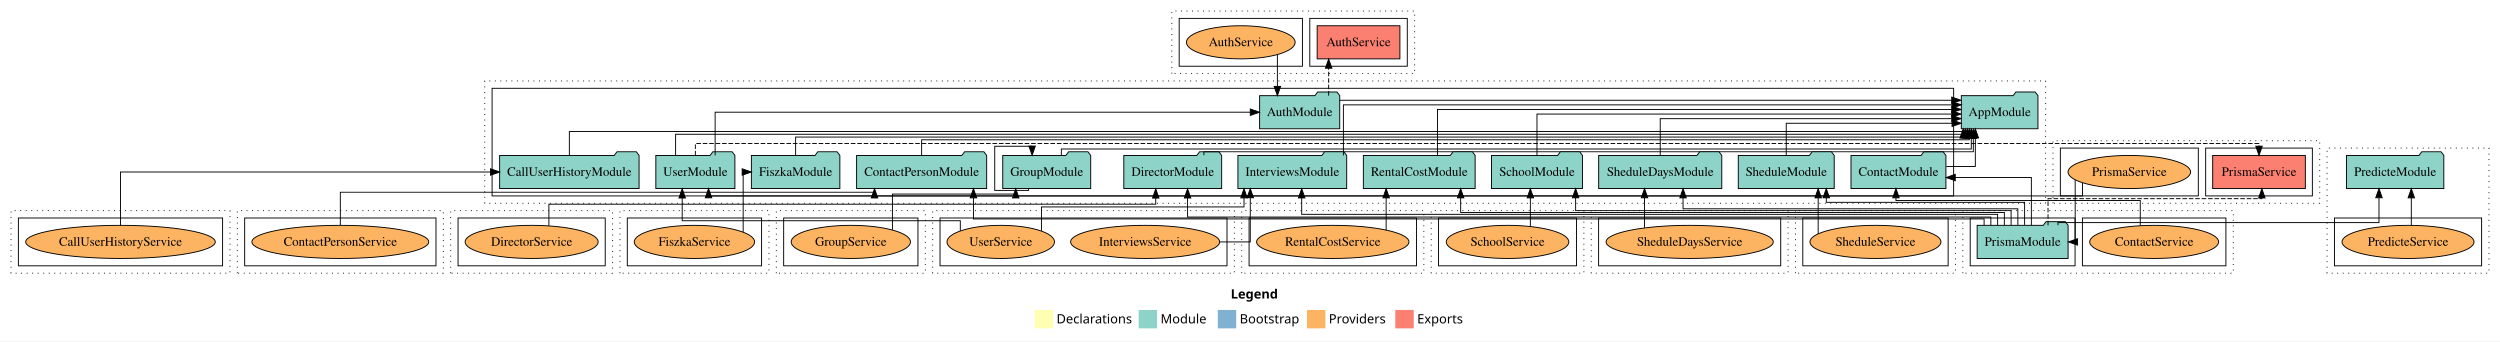
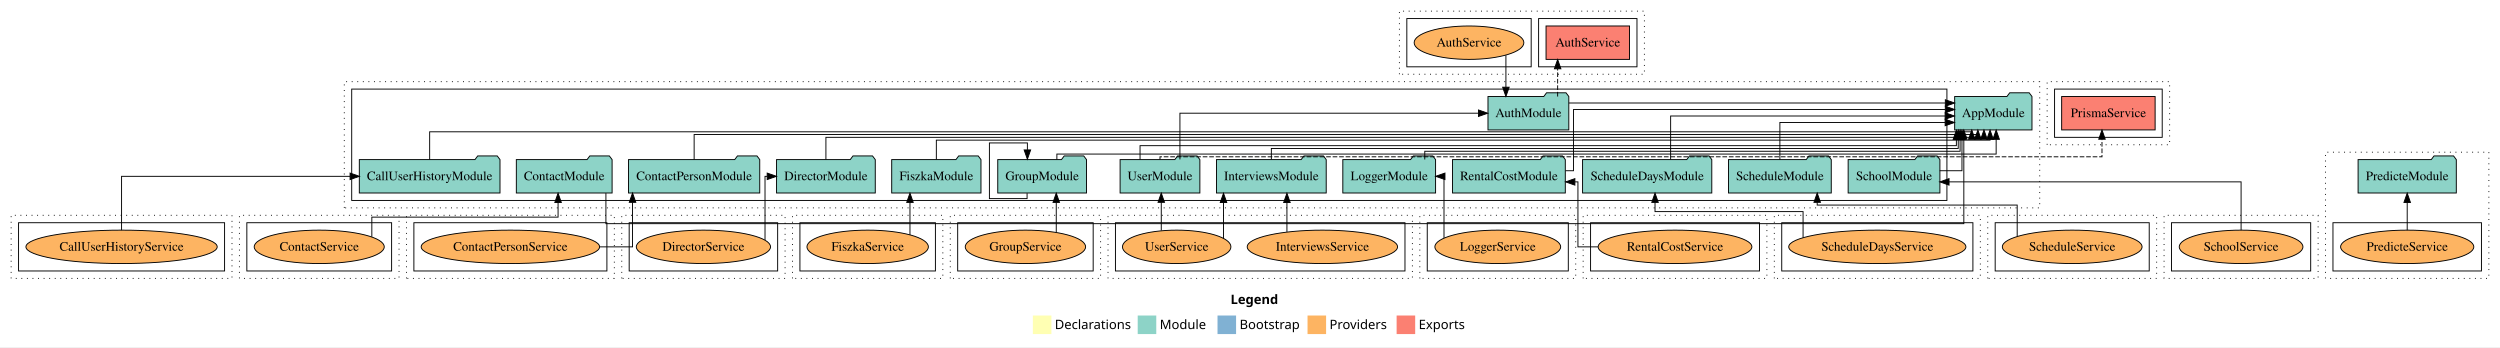
- <svg xmlns="http://www.w3.org/2000/svg" width="2718pt" height="371pt" viewBox="0.00 0.00 2718.00 371.00">
-   <g id="graph0" class="graph" transform="scale(1 1) rotate(0) translate(4 367)">
-     <polygon fill="white" stroke="transparent" points="-4,4 -4,-367 2714,-367 2714,4 -4,4" />
-     <text text-anchor="start" x="1334.01" y="-42.4" font-family="Times-12" font-weight="bold" font-size="14.00">Legend</text>
-     <polygon fill="#ffffb3" stroke="transparent" points="1121,-10 1121,-30 1141,-30 1141,-10 1121,-10" />
-     <text text-anchor="start" x="1144.63" y="-15.4" font-family="Times-12" font-size="14.00">  Declarations</text>
-     <polygon fill="#8dd3c7" stroke="transparent" points="1234,-10 1234,-30 1254,-30 1254,-10 1234,-10" />
-     <text text-anchor="start" x="1257.73" y="-15.4" font-family="Times-12" font-size="14.00">  Module</text>
-     <polygon fill="#80b1d3" stroke="transparent" points="1320,-10 1320,-30 1340,-30 1340,-10 1320,-10" />
-     <text text-anchor="start" x="1343.78" y="-15.4" font-family="Times-12" font-size="14.00">  Bootstrap</text>
-     <polygon fill="#fdb462" stroke="transparent" points="1417,-10 1417,-30 1437,-30 1437,-10 1417,-10" />
-     <text text-anchor="start" x="1440.67" y="-15.4" font-family="Times-12" font-size="14.00">  Providers</text>
-     <polygon fill="#fb8072" stroke="transparent" points="1513,-10 1513,-30 1533,-30 1533,-10 1513,-10" />
-     <text text-anchor="start" x="1536.73" y="-15.4" font-family="Times-12" font-size="14.00">  Exports</text>
+ <svg xmlns="http://www.w3.org/2000/svg" width="2694pt" height="374pt" viewBox="0.00 0.00 2694.00 374.00">
+   <g id="graph0" class="graph" transform="scale(1 1) rotate(0) translate(4 370)">
+     <polygon fill="white" stroke="transparent" points="-4,4 -4,-370 2690,-370 2690,4 -4,4" />
+     <text text-anchor="start" x="1322.01" y="-42.4" font-family="Times-12" font-weight="bold" font-size="14.00">Legend</text>
+     <polygon fill="#ffffb3" stroke="transparent" points="1109,-10 1109,-30 1129,-30 1129,-10 1109,-10" />
+     <text text-anchor="start" x="1132.63" y="-15.4" font-family="Times-12" font-size="14.00">  Declarations</text>
+     <polygon fill="#8dd3c7" stroke="transparent" points="1222,-10 1222,-30 1242,-30 1242,-10 1222,-10" />
+     <text text-anchor="start" x="1245.73" y="-15.4" font-family="Times-12" font-size="14.00">  Module</text>
+     <polygon fill="#80b1d3" stroke="transparent" points="1308,-10 1308,-30 1328,-30 1328,-10 1308,-10" />
+     <text text-anchor="start" x="1331.78" y="-15.4" font-family="Times-12" font-size="14.00">  Bootstrap</text>
+     <polygon fill="#fdb462" stroke="transparent" points="1405,-10 1405,-30 1425,-30 1425,-10 1405,-10" />
+     <text text-anchor="start" x="1428.67" y="-15.4" font-family="Times-12" font-size="14.00">  Providers</text>
+     <polygon fill="#fb8072" stroke="transparent" points="1501,-10 1501,-30 1521,-30 1521,-10 1501,-10" />
+     <text text-anchor="start" x="1524.73" y="-15.4" font-family="Times-12" font-size="14.00">  Exports</text>
    <g id="clust1" class="cluster">
-       <polygon fill="none" stroke="black" stroke-dasharray="1,5" points="523,-146 523,-279 2220,-279 2220,-146 523,-146" />
+       <polygon fill="none" stroke="black" stroke-dasharray="1,5" points="367,-146 367,-282 2194,-282 2194,-146 367,-146" />
    </g>
    <g id="clust3" class="cluster">
-       <polygon fill="none" stroke="black" points="531,-154 531,-271 2120,-271 2120,-154 531,-154" />
+       <polygon fill="none" stroke="black" points="375,-154 375,-274 2094,-274 2094,-154 375,-154" />
    </g>
    <g id="clust7" class="cluster">
-       <polygon fill="none" stroke="black" stroke-dasharray="1,5" points="1270,-287 1270,-355 1534,-355 1534,-287 1270,-287" />
+       <polygon fill="none" stroke="black" stroke-dasharray="1,5" points="1504,-290 1504,-358 1768,-358 1768,-290 1504,-290" />
    </g>
    <g id="clust10" class="cluster">
-       <polygon fill="none" stroke="black" points="1420,-295 1420,-347 1526,-347 1526,-295 1420,-295" />
+       <polygon fill="none" stroke="black" points="1654,-298 1654,-350 1760,-350 1760,-298 1654,-298" />
    </g>
    <g id="clust12" class="cluster">
-       <polygon fill="none" stroke="black" points="1278,-295 1278,-347 1412,-347 1412,-295 1278,-295" />
+       <polygon fill="none" stroke="black" points="1512,-298 1512,-350 1646,-350 1646,-298 1512,-298" />
    </g>
    <g id="clust13" class="cluster">
      <polygon fill="none" stroke="black" stroke-dasharray="1,5" points="8,-70 8,-138 246,-138 246,-70 8,-70" />
    </g>
    <g id="clust18" class="cluster">
      <polygon fill="none" stroke="black" points="16,-78 16,-130 238,-130 238,-78 16,-78" />
    </g>
    <g id="clust19" class="cluster">
-       <polygon fill="none" stroke="black" stroke-dasharray="1,5" points="2130,-70 2130,-138 2424,-138 2424,-70 2130,-70" />
-     </g>
-     <g id="clust21" class="cluster">
-       <polygon fill="none" stroke="black" points="2138,-78 2138,-130 2252,-130 2252,-78 2138,-78" />
+       <polygon fill="none" stroke="black" stroke-dasharray="1,5" points="254,-70 254,-138 426,-138 426,-70 254,-70" />
    </g>
    <g id="clust24" class="cluster">
-       <polygon fill="none" stroke="black" points="2260,-78 2260,-130 2416,-130 2416,-78 2260,-78" />
+       <polygon fill="none" stroke="black" points="262,-78 262,-130 418,-130 418,-78 262,-78" />
    </g>
    <g id="clust25" class="cluster">
-       <polygon fill="none" stroke="black" stroke-dasharray="1,5" points="254,-70 254,-138 478,-138 478,-70 254,-70" />
+       <polygon fill="none" stroke="black" stroke-dasharray="1,5" points="434,-70 434,-138 658,-138 658,-70 434,-70" />
    </g>
    <g id="clust30" class="cluster">
-       <polygon fill="none" stroke="black" points="262,-78 262,-130 470,-130 470,-78 262,-78" />
+       <polygon fill="none" stroke="black" points="442,-78 442,-130 650,-130 650,-78 442,-78" />
    </g>
    <g id="clust31" class="cluster">
-       <polygon fill="none" stroke="black" stroke-dasharray="1,5" points="486,-70 486,-138 662,-138 662,-70 486,-70" />
+       <polygon fill="none" stroke="black" stroke-dasharray="1,5" points="666,-70 666,-138 842,-138 842,-70 666,-70" />
    </g>
    <g id="clust36" class="cluster">
-       <polygon fill="none" stroke="black" points="494,-78 494,-130 654,-130 654,-78 494,-78" />
+       <polygon fill="none" stroke="black" points="674,-78 674,-130 834,-130 834,-78 674,-78" />
    </g>
    <g id="clust37" class="cluster">
-       <polygon fill="none" stroke="black" stroke-dasharray="1,5" points="670,-70 670,-138 832,-138 832,-70 670,-70" />
+       <polygon fill="none" stroke="black" stroke-dasharray="1,5" points="850,-70 850,-138 1012,-138 1012,-70 850,-70" />
    </g>
    <g id="clust42" class="cluster">
-       <polygon fill="none" stroke="black" points="678,-78 678,-130 824,-130 824,-78 678,-78" />
+       <polygon fill="none" stroke="black" points="858,-78 858,-130 1004,-130 1004,-78 858,-78" />
    </g>
    <g id="clust43" class="cluster">
-       <polygon fill="none" stroke="black" stroke-dasharray="1,5" points="840,-70 840,-138 1002,-138 1002,-70 840,-70" />
+       <polygon fill="none" stroke="black" stroke-dasharray="1,5" points="1020,-70 1020,-138 1182,-138 1182,-70 1020,-70" />
    </g>
    <g id="clust48" class="cluster">
-       <polygon fill="none" stroke="black" points="848,-78 848,-130 994,-130 994,-78 848,-78" />
+       <polygon fill="none" stroke="black" points="1028,-78 1028,-130 1174,-130 1174,-78 1028,-78" />
    </g>
    <g id="clust49" class="cluster">
-       <polygon fill="none" stroke="black" stroke-dasharray="1,5" points="1010,-70 1010,-138 1338,-138 1338,-70 1010,-70" />
+       <polygon fill="none" stroke="black" stroke-dasharray="1,5" points="1190,-70 1190,-138 1518,-138 1518,-70 1190,-70" />
    </g>
    <g id="clust54" class="cluster">
-       <polygon fill="none" stroke="black" points="1018,-78 1018,-130 1330,-130 1330,-78 1018,-78" />
+       <polygon fill="none" stroke="black" points="1198,-78 1198,-130 1510,-130 1510,-78 1198,-78" />
    </g>
    <g id="clust55" class="cluster">
-       <polygon fill="none" stroke="black" stroke-dasharray="1,5" points="2526,-70 2526,-206 2702,-206 2702,-70 2526,-70" />
+       <polygon fill="none" stroke="black" stroke-dasharray="1,5" points="1526,-70 1526,-138 1694,-138 1694,-70 1526,-70" />
    </g>
    <g id="clust60" class="cluster">
-       <polygon fill="none" stroke="black" points="2534,-78 2534,-130 2694,-130 2694,-78 2534,-78" />
+       <polygon fill="none" stroke="black" points="1534,-78 1534,-130 1686,-130 1686,-78 1534,-78" />
    </g>
    <g id="clust61" class="cluster">
-       <polygon fill="none" stroke="black" stroke-dasharray="1,5" points="2228,-146 2228,-214 2518,-214 2518,-146 2228,-146" />
-     </g>
-     <g id="clust64" class="cluster">
-       <polygon fill="none" stroke="black" points="2394,-154 2394,-206 2510,-206 2510,-154 2394,-154" />
+       <polygon fill="none" stroke="black" stroke-dasharray="1,5" points="2502,-70 2502,-206 2678,-206 2678,-70 2502,-70" />
    </g>
    <g id="clust66" class="cluster">
-       <polygon fill="none" stroke="black" points="2236,-154 2236,-206 2386,-206 2386,-154 2236,-154" />
+       <polygon fill="none" stroke="black" points="2510,-78 2510,-130 2670,-130 2670,-78 2510,-78" />
    </g>
    <g id="clust67" class="cluster">
-       <polygon fill="none" stroke="black" stroke-dasharray="1,5" points="1346,-70 1346,-138 1544,-138 1544,-70 1346,-70" />
+       <polygon fill="none" stroke="black" stroke-dasharray="1,5" points="1702,-70 1702,-138 1900,-138 1900,-70 1702,-70" />
    </g>
    <g id="clust72" class="cluster">
-       <polygon fill="none" stroke="black" points="1354,-78 1354,-130 1536,-130 1536,-78 1354,-78" />
+       <polygon fill="none" stroke="black" points="1710,-78 1710,-130 1892,-130 1892,-78 1710,-78" />
    </g>
    <g id="clust73" class="cluster">
-       <polygon fill="none" stroke="black" stroke-dasharray="1,5" points="1552,-70 1552,-138 1718,-138 1718,-70 1552,-70" />
+       <polygon fill="none" stroke="black" stroke-dasharray="1,5" points="1908,-70 1908,-138 2130,-138 2130,-70 1908,-70" />
    </g>
    <g id="clust78" class="cluster">
-       <polygon fill="none" stroke="black" points="1560,-78 1560,-130 1710,-130 1710,-78 1560,-78" />
+       <polygon fill="none" stroke="black" points="1916,-78 1916,-130 2122,-130 2122,-78 1916,-78" />
    </g>
    <g id="clust79" class="cluster">
-       <polygon fill="none" stroke="black" stroke-dasharray="1,5" points="1726,-70 1726,-138 1940,-138 1940,-70 1726,-70" />
+       <polygon fill="none" stroke="black" stroke-dasharray="1,5" points="2138,-70 2138,-138 2320,-138 2320,-70 2138,-70" />
    </g>
    <g id="clust84" class="cluster">
-       <polygon fill="none" stroke="black" points="1734,-78 1734,-130 1932,-130 1932,-78 1734,-78" />
+       <polygon fill="none" stroke="black" points="2146,-78 2146,-130 2312,-130 2312,-78 2146,-78" />
    </g>
    <g id="clust85" class="cluster">
-       <polygon fill="none" stroke="black" stroke-dasharray="1,5" points="1948,-70 1948,-138 2122,-138 2122,-70 1948,-70" />
+       <polygon fill="none" stroke="black" stroke-dasharray="1,5" points="2328,-70 2328,-138 2494,-138 2494,-70 2328,-70" />
    </g>
    <g id="clust90" class="cluster">
-       <polygon fill="none" stroke="black" points="1956,-78 1956,-130 2114,-130 2114,-78 1956,-78" />
+       <polygon fill="none" stroke="black" points="2336,-78 2336,-130 2486,-130 2486,-78 2336,-78" />
+     </g>
+     <g id="clust91" class="cluster">
+       <polygon fill="none" stroke="black" stroke-dasharray="1,5" points="2202,-214 2202,-282 2334,-282 2334,-214 2202,-214" />
+     </g>
+     <g id="clust94" class="cluster">
+       <polygon fill="none" stroke="black" points="2210,-222 2210,-274 2326,-274 2326,-222 2210,-222" />
    </g>
    <g id="node1" class="node">
-       <polygon fill="#8dd3c7" stroke="black" points="1452.55,-263 1449.55,-267 1428.55,-267 1425.55,-263 1365.45,-263 1365.45,-227 1452.55,-227 1452.55,-263" />
-       <text text-anchor="middle" x="1409" y="-240.8" font-family="Times,serif" font-size="14.00">AuthModule</text>
+       <polygon fill="#8dd3c7" stroke="black" points="1686.55,-266 1683.55,-270 1662.55,-270 1659.55,-266 1599.45,-266 1599.45,-230 1686.55,-230 1686.55,-266" />
+       <text text-anchor="middle" x="1643" y="-243.8" font-family="Times,serif" font-size="14.00">AuthModule</text>
+     </g>
+     <g id="node15" class="node">
+       <polygon fill="#8dd3c7" stroke="black" points="2185.66,-266 2182.66,-270 2161.66,-270 2158.66,-266 2102.34,-266 2102.34,-230 2185.66,-230 2185.66,-266" />
+       <text text-anchor="middle" x="2144" y="-243.8" font-family="Times,serif" font-size="14.00">AppModule</text>
+     </g>
+     <g id="edge1" class="edge">
+       <path fill="none" stroke="black" d="M1686.58,-259C1686.58,-259 2092.29,-259 2092.29,-259" />
+       <polygon fill="black" stroke="black" points="2092.29,-262.5 2102.29,-259 2092.29,-255.5 2092.29,-262.5" />
+     </g>
+     <g id="node16" class="node">
+       <polygon fill="#fb8072" stroke="black" points="1751.98,-342 1662.02,-342 1662.02,-306 1751.98,-306 1751.98,-342" />
+       <text text-anchor="middle" x="1707" y="-319.8" font-family="Times,serif" font-size="14.00">AuthService </text>
+     </g>
+     <g id="edge16" class="edge">
+       <path fill="none" stroke="black" stroke-dasharray="5,2" d="M1674.52,-266.01C1674.52,-266.01 1674.52,-295.85 1674.52,-295.85" />
+       <polygon fill="black" stroke="black" points="1671.02,-295.85 1674.52,-305.85 1678.02,-295.85 1671.02,-295.85" />
+     </g>
+     <g id="node2" class="node">
+       <polygon fill="#8dd3c7" stroke="black" points="534.8,-198 531.8,-202 510.8,-202 507.8,-198 383.2,-198 383.2,-162 534.8,-162 534.8,-198" />
+       <text text-anchor="middle" x="459" y="-175.8" font-family="Times,serif" font-size="14.00">CallUserHistoryModule</text>
+     </g>
+     <g id="edge2" class="edge">
+       <path fill="none" stroke="black" d="M459,-198.15C459,-211.74 459,-228 459,-228 459,-228 2120.79,-228 2120.79,-228 2120.79,-228 2120.79,-228.18 2120.79,-228.18" />
+       <polygon fill="black" stroke="black" points="2117.3,-219.85 2120.79,-229.85 2124.3,-219.85 2117.3,-219.85" />
+     </g>
+     <g id="node3" class="node">
+       <polygon fill="#8dd3c7" stroke="black" points="655.6,-198 652.6,-202 631.6,-202 628.6,-198 552.4,-198 552.4,-162 655.6,-162 655.6,-198" />
+       <text text-anchor="middle" x="604" y="-175.8" font-family="Times,serif" font-size="14.00">ContactModule</text>
+     </g>
+     <g id="edge3" class="edge">
+       <path fill="none" stroke="black" d="M648.93,-161.88C648.93,-147.22 648.93,-129 648.93,-129 648.93,-129 2112.22,-129 2112.22,-129 2112.22,-129 2112.22,-219.93 2112.22,-219.93" />
+       <polygon fill="black" stroke="black" points="2108.72,-219.93 2112.22,-229.93 2115.72,-219.93 2108.72,-219.93" />
+     </g>
+     <g id="node4" class="node">
+       <polygon fill="#8dd3c7" stroke="black" points="814.7,-198 811.7,-202 790.7,-202 787.7,-198 673.3,-198 673.3,-162 814.7,-162 814.7,-198" />
+       <text text-anchor="middle" x="744" y="-175.8" font-family="Times,serif" font-size="14.00">ContactPersonModule</text>
+     </g>
+     <g id="edge4" class="edge">
+       <path fill="none" stroke="black" d="M744,-198.04C744,-210.56 744,-225 744,-225 744,-225 2127.36,-225 2127.36,-225 2127.36,-225 2127.36,-225.49 2127.36,-225.49" />
+       <polygon fill="black" stroke="black" points="2123.86,-219.88 2127.36,-229.88 2130.86,-219.88 2123.86,-219.88" />
+     </g>
+     <g id="node5" class="node">
+       <polygon fill="#8dd3c7" stroke="black" points="939.19,-198 936.19,-202 915.19,-202 912.19,-198 832.81,-198 832.81,-162 939.19,-162 939.19,-198" />
+       <text text-anchor="middle" x="886" y="-175.8" font-family="Times,serif" font-size="14.00">DirectorModule</text>
+     </g>
+     <g id="edge5" class="edge">
+       <path fill="none" stroke="black" d="M886,-198.06C886,-209.44 886,-222 886,-222 886,-222 2133.92,-222 2133.92,-222 2133.92,-222 2133.92,-222.79 2133.92,-222.79" />
+       <polygon fill="black" stroke="black" points="2130.42,-219.94 2133.92,-229.94 2137.42,-219.94 2130.42,-219.94" />
+     </g>
+     <g id="node6" class="node">
+       <polygon fill="#8dd3c7" stroke="black" points="1053.1,-198 1050.1,-202 1029.1,-202 1026.1,-198 956.9,-198 956.9,-162 1053.1,-162 1053.1,-198" />
+       <text text-anchor="middle" x="1005" y="-175.8" font-family="Times,serif" font-size="14.00">FiszkaModule</text>
+     </g>
+     <g id="edge6" class="edge">
+       <path fill="none" stroke="black" d="M1005,-198.13C1005,-208.31 1005,-219 1005,-219 1005,-219 2140.48,-219 2140.48,-219 2140.48,-219 2140.48,-220.08 2140.48,-220.08" />
+       <polygon fill="black" stroke="black" points="2136.98,-219.8 2140.48,-229.8 2143.98,-219.8 2136.98,-219.8" />
+     </g>
+     <g id="node7" class="node">
+       <polygon fill="#8dd3c7" stroke="black" points="1166.82,-198 1163.82,-202 1142.82,-202 1139.82,-198 1071.18,-198 1071.18,-162 1166.82,-162 1166.82,-198" />
+       <text text-anchor="middle" x="1119" y="-175.8" font-family="Times,serif" font-size="14.00">GroupModule</text>
+     </g>
+     <g id="edge23" class="edge">
+       <path fill="none" stroke="black" d="M1102.78,-161.81C1102.78,-158.46 1102.78,-156 1102.78,-156 1102.78,-156 1062.19,-156 1062.19,-156 1062.19,-156 1062.19,-216 1062.19,-216 1062.19,-216 1103.11,-216 1103.11,-216 1103.11,-216 1103.11,-208.42 1103.11,-208.42" />
+       <polygon fill="black" stroke="black" points="1106.61,-208.42 1103.11,-198.42 1099.61,-208.42 1106.61,-208.42" />
+     </g>
+     <g id="edge7" class="edge">
+       <path fill="none" stroke="black" d="M1134.89,-198.19C1134.89,-201.54 1134.89,-204 1134.89,-204 1134.89,-204 2147.05,-204 2147.05,-204 2147.05,-204 2147.05,-219.85 2147.05,-219.85" />
+       <polygon fill="black" stroke="black" points="2143.55,-219.85 2147.05,-229.85 2150.55,-219.85 2143.55,-219.85" />
+     </g>
+     <g id="node8" class="node">
+       <polygon fill="#8dd3c7" stroke="black" points="1425.13,-198 1422.13,-202 1401.13,-202 1398.13,-198 1306.87,-198 1306.87,-162 1425.13,-162 1425.13,-198" />
+       <text text-anchor="middle" x="1366" y="-175.8" font-family="Times,serif" font-size="14.00">InterviewsModule</text>
+     </g>
+     <g id="edge8" class="edge">
+       <path fill="none" stroke="black" d="M1366,-198.14C1366,-204.46 1366,-210 1366,-210 1366,-210 2106.19,-210 2106.19,-210 2106.19,-210 2106.19,-219.89 2106.19,-219.89" />
+       <polygon fill="black" stroke="black" points="2102.69,-219.89 2106.19,-229.89 2109.69,-219.89 2102.69,-219.89" />
+     </g>
+     <g id="node9" class="node">
+       <polygon fill="#8dd3c7" stroke="black" points="1542.98,-198 1539.98,-202 1518.98,-202 1515.98,-198 1443.02,-198 1443.02,-162 1542.98,-162 1542.98,-198" />
+       <text text-anchor="middle" x="1493" y="-175.8" font-family="Times,serif" font-size="14.00">LoggerModule</text>
+     </g>
+     <g id="edge9" class="edge">
+       <path fill="none" stroke="black" d="M1531.34,-198.16C1531.34,-203.04 1531.34,-207 1531.34,-207 1531.34,-207 2108.2,-207 2108.2,-207 2108.2,-207 2108.2,-219.9 2108.2,-219.9" />
+       <polygon fill="black" stroke="black" points="2104.7,-219.9 2108.2,-229.9 2111.7,-219.9 2104.7,-219.9" />
+     </g>
+     <g id="node10" class="node">
+       <polygon fill="#8dd3c7" stroke="black" points="1682.77,-198 1679.77,-202 1658.77,-202 1655.77,-198 1561.23,-198 1561.23,-162 1682.77,-162 1682.77,-198" />
+       <text text-anchor="middle" x="1622" y="-175.8" font-family="Times,serif" font-size="14.00">RentalCostModule</text>
+     </g>
+     <g id="edge10" class="edge">
+       <path fill="none" stroke="black" d="M1683.05,-186C1688.25,-186 1691.58,-186 1691.58,-186 1691.58,-186 1691.58,-252 1691.58,-252 1691.58,-252 2092.25,-252 2092.25,-252" />
+       <polygon fill="black" stroke="black" points="2092.25,-255.5 2102.25,-252 2092.25,-248.5 2092.25,-255.5" />
+     </g>
+     <g id="node11" class="node">
+       <polygon fill="#8dd3c7" stroke="black" points="1840.63,-198 1837.63,-202 1816.63,-202 1813.63,-198 1701.37,-198 1701.37,-162 1840.63,-162 1840.63,-198" />
+       <text text-anchor="middle" x="1771" y="-175.8" font-family="Times,serif" font-size="14.00">ScheduleDaysModule</text>
+     </g>
+     <g id="edge11" class="edge">
+       <path fill="none" stroke="black" d="M1796.28,-198.11C1796.28,-217.34 1796.28,-245 1796.28,-245 1796.28,-245 2092.06,-245 2092.06,-245" />
+       <polygon fill="black" stroke="black" points="2092.06,-248.5 2102.06,-245 2092.06,-241.5 2092.06,-248.5" />
+     </g>
+     <g id="node12" class="node">
+       <polygon fill="#8dd3c7" stroke="black" points="1969.37,-198 1966.37,-202 1945.37,-202 1942.37,-198 1858.63,-198 1858.63,-162 1969.37,-162 1969.37,-198" />
+       <text text-anchor="middle" x="1914" y="-175.8" font-family="Times,serif" font-size="14.00">ScheduleModule</text>
+     </g>
+     <g id="edge12" class="edge">
+       <path fill="none" stroke="black" d="M1914,-198.03C1914,-215.06 1914,-238 1914,-238 1914,-238 2092.08,-238 2092.08,-238" />
+       <polygon fill="black" stroke="black" points="2092.08,-241.5 2102.08,-238 2092.08,-234.5 2092.08,-241.5" />
+     </g>
+     <g id="node13" class="node">
+       <polygon fill="#8dd3c7" stroke="black" points="2086.44,-198 2083.44,-202 2062.44,-202 2059.44,-198 1987.56,-198 1987.56,-162 2086.44,-162 2086.44,-198" />
+       <text text-anchor="middle" x="2037" y="-175.8" font-family="Times,serif" font-size="14.00">SchoolModule</text>
+     </g>
+     <g id="edge13" class="edge">
+       <path fill="none" stroke="black" d="M2086.24,-186C2099.48,-186 2110.21,-186 2110.21,-186 2110.21,-186 2110.21,-219.73 2110.21,-219.73" />
+       <polygon fill="black" stroke="black" points="2106.71,-219.73 2110.21,-229.73 2113.71,-219.73 2106.71,-219.73" />
    </g>
    <g id="node14" class="node">
-       <polygon fill="#8dd3c7" stroke="black" points="2211.66,-263 2208.66,-267 2187.66,-267 2184.66,-263 2128.34,-263 2128.34,-227 2211.66,-227 2211.66,-263" />
-       <text text-anchor="middle" x="2170" y="-240.8" font-family="Times,serif" font-size="14.00">AppModule</text>
-     </g>
-     <g id="edge1" class="edge">
-       <path fill="none" stroke="black" d="M1452.65,-258C1452.65,-258 2117.94,-258 2117.94,-258" />
-       <polygon fill="black" stroke="black" points="2117.94,-261.5 2127.94,-258 2117.94,-254.5 2117.94,-261.5" />
-     </g>
-     <g id="node15" class="node">
-       <polygon fill="#fb8072" stroke="black" points="1517.98,-339 1428.02,-339 1428.02,-303 1517.98,-303 1517.98,-339" />
-       <text text-anchor="middle" x="1473" y="-316.8" font-family="Times,serif" font-size="14.00">AuthService </text>
+       <polygon fill="#8dd3c7" stroke="black" points="1288.98,-198 1285.98,-202 1264.98,-202 1261.98,-198 1203.02,-198 1203.02,-162 1288.98,-162 1288.98,-198" />
+       <text text-anchor="middle" x="1246" y="-175.8" font-family="Times,serif" font-size="14.00">UserModule</text>
    </g>
    <g id="edge15" class="edge">
-       <path fill="none" stroke="black" stroke-dasharray="5,2" d="M1440.52,-263.01C1440.52,-263.01 1440.52,-292.85 1440.52,-292.85" />
-       <polygon fill="black" stroke="black" points="1437.02,-292.85 1440.52,-302.85 1444.02,-292.85 1437.02,-292.85" />
-     </g>
-     <g id="node2" class="node">
-       <polygon fill="#8dd3c7" stroke="black" points="690.8,-198 687.8,-202 666.8,-202 663.8,-198 539.2,-198 539.2,-162 690.8,-162 690.8,-198" />
-       <text text-anchor="middle" x="615" y="-175.8" font-family="Times,serif" font-size="14.00">CallUserHistoryModule</text>
-     </g>
-     <g id="edge2" class="edge">
-       <path fill="none" stroke="black" d="M615,-198.15C615,-210.27 615,-224 615,-224 615,-224 2130.37,-224 2130.37,-224 2130.37,-224 2130.37,-224.29 2130.37,-224.29" />
-       <polygon fill="black" stroke="black" points="2126.87,-216.92 2130.37,-226.92 2133.87,-216.92 2126.87,-216.92" />
-     </g>
-     <g id="node3" class="node">
-       <polygon fill="#8dd3c7" stroke="black" points="2111.6,-198 2108.6,-202 2087.6,-202 2084.6,-198 2008.4,-198 2008.4,-162 2111.6,-162 2111.6,-198" />
-       <text text-anchor="middle" x="2060" y="-175.8" font-family="Times,serif" font-size="14.00">ContactModule</text>
-     </g>
-     <g id="edge3" class="edge">
-       <path fill="none" stroke="black" d="M2111.98,-186C2128.98,-186 2143.58,-186 2143.58,-186 2143.58,-186 2143.58,-216.98 2143.58,-216.98" />
-       <polygon fill="black" stroke="black" points="2140.08,-216.98 2143.58,-226.98 2147.08,-216.98 2140.08,-216.98" />
-     </g>
-     <g id="node4" class="node">
-       <polygon fill="#8dd3c7" stroke="black" points="1068.7,-198 1065.7,-202 1044.7,-202 1041.7,-198 927.3,-198 927.3,-162 1068.7,-162 1068.7,-198" />
-       <text text-anchor="middle" x="998" y="-175.8" font-family="Times,serif" font-size="14.00">ContactPersonModule</text>
-     </g>
-     <g id="edge4" class="edge">
-       <path fill="none" stroke="black" d="M998,-198.32C998,-206.79 998,-215 998,-215 998,-215 2136.98,-215 2136.98,-215 2136.98,-215 2136.98,-216.86 2136.98,-216.86" />
-       <polygon fill="black" stroke="black" points="2133.48,-216.86 2136.98,-226.86 2140.48,-216.86 2133.48,-216.86" />
-     </g>
-     <g id="node5" class="node">
-       <polygon fill="#8dd3c7" stroke="black" points="1324.19,-198 1321.19,-202 1300.19,-202 1297.19,-198 1217.81,-198 1217.81,-162 1324.19,-162 1324.19,-198" />
-       <text text-anchor="middle" x="1271" y="-175.8" font-family="Times,serif" font-size="14.00">DirectorModule</text>
-     </g>
-     <g id="edge5" class="edge">
-       <path fill="none" stroke="black" d="M1304.9,-198.17C1304.9,-200.45 1304.9,-202 1304.9,-202 1304.9,-202 2141.38,-202 2141.38,-202 2141.38,-202 2141.38,-216.51 2141.38,-216.51" />
-       <polygon fill="black" stroke="black" points="2137.88,-216.51 2141.38,-226.51 2144.88,-216.51 2137.88,-216.51" />
-     </g>
-     <g id="node6" class="node">
-       <polygon fill="#8dd3c7" stroke="black" points="909.1,-198 906.1,-202 885.1,-202 882.1,-198 812.9,-198 812.9,-162 909.1,-162 909.1,-198" />
-       <text text-anchor="middle" x="861" y="-175.8" font-family="Times,serif" font-size="14.00">FiszkaModule</text>
-     </g>
-     <g id="edge6" class="edge">
-       <path fill="none" stroke="black" d="M861,-198.11C861,-207.9 861,-218 861,-218 861,-218 2134.78,-218 2134.78,-218 2134.78,-218 2134.78,-218.88 2134.78,-218.88" />
-       <polygon fill="black" stroke="black" points="2131.28,-216.84 2134.78,-226.84 2138.28,-216.84 2131.28,-216.84" />
-     </g>
-     <g id="node7" class="node">
-       <polygon fill="#8dd3c7" stroke="black" points="1181.82,-198 1178.82,-202 1157.82,-202 1154.82,-198 1086.18,-198 1086.18,-162 1181.82,-162 1181.82,-198" />
-       <text text-anchor="middle" x="1134" y="-175.8" font-family="Times,serif" font-size="14.00">GroupModule</text>
-     </g>
-     <g id="edge25" class="edge">
-       <path fill="none" stroke="black" d="M1114.28,-161.85C1114.28,-160.7 1114.28,-160 1114.28,-160 1114.28,-160 1077.47,-160 1077.47,-160 1077.47,-160 1077.47,-208 1077.47,-208 1077.47,-208 1118.11,-208 1118.11,-208 1118.11,-208 1118.11,-207.02 1118.11,-207.02" />
-       <polygon fill="black" stroke="black" points="1121.61,-208.21 1118.11,-198.21 1114.61,-208.21 1121.61,-208.21" />
-     </g>
-     <g id="edge7" class="edge">
-       <path fill="none" stroke="black" d="M1149.89,-198.17C1149.89,-202.05 1149.89,-205 1149.89,-205 1149.89,-205 2139.18,-205 2139.18,-205 2139.18,-205 2139.18,-216.87 2139.18,-216.87" />
-       <polygon fill="black" stroke="black" points="2135.68,-216.87 2139.18,-226.87 2142.68,-216.87 2135.68,-216.87" />
-     </g>
-     <g id="node8" class="node">
-       <polygon fill="#8dd3c7" stroke="black" points="1460.13,-198 1457.13,-202 1436.13,-202 1433.13,-198 1341.87,-198 1341.87,-162 1460.13,-162 1460.13,-198" />
-       <text text-anchor="middle" x="1401" y="-175.8" font-family="Times,serif" font-size="14.00">InterviewsModule</text>
-     </g>
-     <g id="edge8" class="edge">
-       <path fill="none" stroke="black" d="M1456.54,-198.04C1456.54,-219.66 1456.54,-253 1456.54,-253 1456.54,-253 2118.3,-253 2118.3,-253" />
-       <polygon fill="black" stroke="black" points="2118.3,-256.5 2128.3,-253 2118.3,-249.5 2118.3,-256.5" />
-     </g>
-     <g id="node9" class="node">
-       <polygon fill="#8dd3c7" stroke="black" points="1599.77,-198 1596.77,-202 1575.77,-202 1572.77,-198 1478.23,-198 1478.23,-162 1599.77,-162 1599.77,-198" />
-       <text text-anchor="middle" x="1539" y="-175.8" font-family="Times,serif" font-size="14.00">RentalCostModule</text>
-     </g>
-     <g id="edge9" class="edge">
-       <path fill="none" stroke="black" d="M1558.81,-198.22C1558.81,-218.37 1558.81,-248 1558.81,-248 1558.81,-248 2117.99,-248 2117.99,-248" />
-       <polygon fill="black" stroke="black" points="2117.99,-251.5 2127.99,-248 2117.99,-244.5 2117.99,-251.5" />
-     </g>
-     <g id="node10" class="node">
-       <polygon fill="#8dd3c7" stroke="black" points="1716.44,-198 1713.44,-202 1692.44,-202 1689.44,-198 1617.56,-198 1617.56,-162 1716.44,-162 1716.44,-198" />
-       <text text-anchor="middle" x="1667" y="-175.8" font-family="Times,serif" font-size="14.00">SchoolModule</text>
-     </g>
-     <g id="edge10" class="edge">
-       <path fill="none" stroke="black" d="M1667,-198.22C1667,-216.83 1667,-243 1667,-243 1667,-243 2117.98,-243 2117.98,-243" />
-       <polygon fill="black" stroke="black" points="2117.98,-246.5 2127.98,-243 2117.98,-239.5 2117.98,-246.5" />
-     </g>
-     <g id="node11" class="node">
-       <polygon fill="#8dd3c7" stroke="black" points="1867.92,-198 1864.92,-202 1843.92,-202 1840.92,-198 1734.08,-198 1734.08,-162 1867.92,-162 1867.92,-198" />
-       <text text-anchor="middle" x="1801" y="-175.8" font-family="Times,serif" font-size="14.00">SheduleDaysModule</text>
-     </g>
-     <g id="edge11" class="edge">
-       <path fill="none" stroke="black" d="M1801,-198.03C1801,-215.06 1801,-238 1801,-238 1801,-238 2118.03,-238 2118.03,-238" />
-       <polygon fill="black" stroke="black" points="2118.03,-241.5 2128.03,-238 2118.03,-234.5 2118.03,-241.5" />
-     </g>
-     <g id="node12" class="node">
-       <polygon fill="#8dd3c7" stroke="black" points="1990.15,-198 1987.15,-202 1966.15,-202 1963.15,-198 1885.85,-198 1885.85,-162 1990.15,-162 1990.15,-198" />
-       <text text-anchor="middle" x="1938" y="-175.8" font-family="Times,serif" font-size="14.00">SheduleModule</text>
-     </g>
-     <g id="edge12" class="edge">
-       <path fill="none" stroke="black" d="M1938,-198.24C1938,-213.57 1938,-233 1938,-233 1938,-233 2118.26,-233 2118.26,-233" />
-       <polygon fill="black" stroke="black" points="2118.26,-236.5 2128.26,-233 2118.26,-229.5 2118.26,-236.5" />
-     </g>
-     <g id="node13" class="node">
-       <polygon fill="#8dd3c7" stroke="black" points="794.98,-198 791.98,-202 770.98,-202 767.98,-198 709.02,-198 709.02,-162 794.98,-162 794.98,-198" />
-       <text text-anchor="middle" x="752" y="-175.8" font-family="Times,serif" font-size="14.00">UserModule</text>
+       <path fill="none" stroke="black" d="M1267.49,-198.22C1267.49,-218.37 1267.49,-248 1267.49,-248 1267.49,-248 1589.19,-248 1589.19,-248" />
+       <polygon fill="black" stroke="black" points="1589.19,-251.5 1599.19,-248 1589.19,-244.5 1589.19,-251.5" />
    </g>
    <g id="edge14" class="edge">
-       <path fill="none" stroke="black" d="M773.49,-198.11C773.49,-217.34 773.49,-245 773.49,-245 773.49,-245 1355.32,-245 1355.32,-245" />
-       <polygon fill="black" stroke="black" points="1355.32,-248.5 1365.32,-245 1355.32,-241.5 1355.32,-248.5" />
-     </g>
-     <g id="edge13" class="edge">
-       <path fill="none" stroke="black" d="M730.51,-198.1C730.51,-209.09 730.51,-221 730.51,-221 730.51,-221 2132.57,-221 2132.57,-221 2132.57,-221 2132.57,-221.58 2132.57,-221.58" />
-       <polygon fill="black" stroke="black" points="2129.07,-216.81 2132.57,-226.81 2136.07,-216.81 2129.07,-216.81" />
-     </g>
-     <g id="node28" class="node">
-       <polygon fill="#fb8072" stroke="black" points="2502.36,-198 2401.64,-198 2401.64,-162 2502.36,-162 2502.36,-198" />
-       <text text-anchor="middle" x="2452" y="-175.8" font-family="Times,serif" font-size="14.00">PrismaService </text>
-     </g>
-     <g id="edge42" class="edge">
-       <path fill="none" stroke="black" stroke-dasharray="5,2" d="M752,-198.03C752,-204.85 752,-211 752,-211 752,-211 2452,-211 2452,-211 2452,-211 2452,-208.03 2452,-208.03" />
-       <polygon fill="black" stroke="black" points="2455.5,-208.03 2452,-198.03 2448.5,-208.03 2455.5,-208.03" />
-     </g>
-     <g id="node16" class="node">
-       <ellipse fill="#fdb462" stroke="black" cx="1345" cy="-321" rx="59.11" ry="18" />
-       <text text-anchor="middle" x="1345" y="-316.8" font-family="Times,serif" font-size="14.00">AuthService</text>
-     </g>
-     <g id="edge16" class="edge">
-       <path fill="none" stroke="black" d="M1384.77,-307.41C1384.77,-307.41 1384.77,-273.04 1384.77,-273.04" />
-       <polygon fill="black" stroke="black" points="1388.27,-273.04 1384.77,-263.04 1381.27,-273.04 1388.27,-273.04" />
+       <path fill="none" stroke="black" d="M1224.51,-198.04C1224.51,-205.75 1224.51,-213 1224.51,-213 1224.51,-213 2104.18,-213 2104.18,-213 2104.18,-213 2104.18,-219.68 2104.18,-219.68" />
+       <polygon fill="black" stroke="black" points="2100.68,-219.68 2104.18,-229.68 2107.68,-219.68 2100.68,-219.68" />
+     </g>
+     <g id="node33" class="node">
+       <polygon fill="#fb8072" stroke="black" points="2318.36,-266 2217.64,-266 2217.64,-230 2318.36,-230 2318.36,-266" />
+       <text text-anchor="middle" x="2268" y="-243.8" font-family="Times,serif" font-size="14.00">PrismaService </text>
+     </g>
+     <g id="edge33" class="edge">
+       <path fill="none" stroke="black" stroke-dasharray="5,2" d="M1246,-198.08C1246,-199.85 1246,-201 1246,-201 1246,-201 2261.1,-201 2261.1,-201 2261.1,-201 2261.1,-219.96 2261.1,-219.96" />
+       <polygon fill="black" stroke="black" points="2257.6,-219.96 2261.1,-229.96 2264.6,-219.96 2257.6,-219.96" />
    </g>
    <g id="node17" class="node">
+       <ellipse fill="#fdb462" stroke="black" cx="1579" cy="-324" rx="59.11" ry="18" />
+       <text text-anchor="middle" x="1579" y="-319.8" font-family="Times,serif" font-size="14.00">AuthService</text>
+     </g>
+     <g id="edge17" class="edge">
+       <path fill="none" stroke="black" d="M1618.77,-310.41C1618.77,-310.41 1618.77,-276.04 1618.77,-276.04" />
+       <polygon fill="black" stroke="black" points="1622.27,-276.04 1618.77,-266.04 1615.27,-276.04 1622.27,-276.04" />
+     </g>
+     <g id="node18" class="node">
      <ellipse fill="#fdb462" stroke="black" cx="127" cy="-104" rx="103.06" ry="18" />
      <text text-anchor="middle" x="127" y="-99.8" font-family="Times,serif" font-size="14.00">CallUserHistoryService</text>
    </g>
-     <g id="edge17" class="edge">
-       <path fill="none" stroke="black" d="M127,-122.01C127,-144.49 127,-180 127,-180 127,-180 529.29,-180 529.29,-180" />
-       <polygon fill="black" stroke="black" points="529.29,-183.5 539.29,-180 529.29,-176.5 529.29,-183.5" />
-     </g>
-     <g id="node18" class="node">
-       <polygon fill="#8dd3c7" stroke="black" points="2244.43,-122 2241.43,-126 2220.43,-126 2217.43,-122 2145.57,-122 2145.57,-86 2244.43,-86 2244.43,-122" />
-       <text text-anchor="middle" x="2195" y="-99.8" font-family="Times,serif" font-size="14.00">PrismaModule</text>
-     </g>
    <g id="edge18" class="edge">
-       <path fill="none" stroke="black" d="M2204.49,-122.03C2204.49,-142.77 2204.49,-174 2204.49,-174 2204.49,-174 2121.76,-174 2121.76,-174" />
-       <polygon fill="black" stroke="black" points="2121.76,-170.5 2111.76,-174 2121.76,-177.5 2121.76,-170.5" />
+       <path fill="none" stroke="black" d="M127,-122.01C127,-144.49 127,-180 127,-180 127,-180 373.25,-180 373.25,-180" />
+       <polygon fill="black" stroke="black" points="373.25,-183.5 383.25,-180 373.25,-176.5 373.25,-183.5" />
+     </g>
+     <g id="node19" class="node">
+       <ellipse fill="#fdb462" stroke="black" cx="340" cy="-104" rx="70.06" ry="18" />
+       <text text-anchor="middle" x="340" y="-99.8" font-family="Times,serif" font-size="14.00">ContactService</text>
+     </g>
+     <g id="edge19" class="edge">
+       <path fill="none" stroke="black" d="M396.69,-114.83C396.69,-124.12 396.69,-136 396.69,-136 396.69,-136 597.38,-136 597.38,-136 597.38,-136 597.38,-151.85 597.38,-151.85" />
+       <polygon fill="black" stroke="black" points="593.88,-151.85 597.38,-161.85 600.88,-151.85 593.88,-151.85" />
+     </g>
+     <g id="node20" class="node">
+       <ellipse fill="#fdb462" stroke="black" cx="546" cy="-104" rx="96.12" ry="18" />
+       <text text-anchor="middle" x="546" y="-99.8" font-family="Times,serif" font-size="14.00">ContactPersonService</text>
    </g>
    <g id="edge20" class="edge">
-       <path fill="none" stroke="black" d="M2153.12,-122.17C2153.12,-126.05 2153.12,-129 2153.12,-129 2153.12,-129 1054.33,-129 1054.33,-129 1054.33,-129 1054.33,-151.88 1054.33,-151.88" />
-       <polygon fill="black" stroke="black" points="1050.83,-151.88 1054.33,-161.88 1057.83,-151.88 1050.83,-151.88" />
+       <path fill="none" stroke="black" d="M642.35,-104C662.42,-104 677.62,-104 677.62,-104 677.62,-104 677.62,-151.99 677.62,-151.99" />
+       <polygon fill="black" stroke="black" points="674.12,-151.99 677.62,-161.99 681.12,-151.99 674.12,-151.99" />
+     </g>
+     <g id="node21" class="node">
+       <ellipse fill="#fdb462" stroke="black" cx="754" cy="-104" rx="72.32" ry="18" />
+       <text text-anchor="middle" x="754" y="-99.8" font-family="Times,serif" font-size="14.00">DirectorService</text>
+     </g>
+     <g id="edge21" class="edge">
+       <path fill="none" stroke="black" d="M820.38,-111.29C820.38,-130.31 820.38,-180 820.38,-180 820.38,-180 822.72,-180 822.72,-180" />
+       <polygon fill="black" stroke="black" points="822.72,-183.5 832.72,-180 822.72,-176.5 822.72,-183.5" />
+     </g>
+     <g id="node22" class="node">
+       <ellipse fill="#fdb462" stroke="black" cx="931" cy="-104" rx="65.4" ry="18" />
+       <text text-anchor="middle" x="931" y="-99.8" font-family="Times,serif" font-size="14.00">FiszkaService</text>
    </g>
    <g id="edge22" class="edge">
-       <path fill="none" stroke="black" d="M2160.46,-122.16C2160.46,-127.04 2160.46,-131 2160.46,-131 2160.46,-131 1287.13,-131 1287.13,-131 1287.13,-131 1287.13,-151.75 1287.13,-151.75" />
-       <polygon fill="black" stroke="black" points="1283.63,-151.75 1287.13,-161.75 1290.63,-151.75 1283.63,-151.75" />
+       <path fill="none" stroke="black" d="M976.58,-116.89C976.58,-116.89 976.58,-151.91 976.58,-151.91" />
+       <polygon fill="black" stroke="black" points="973.08,-151.91 976.58,-161.91 980.08,-151.91 973.08,-151.91" />
+     </g>
+     <g id="node23" class="node">
+       <ellipse fill="#fdb462" stroke="black" cx="1101" cy="-104" rx="64.83" ry="18" />
+       <text text-anchor="middle" x="1101" y="-99.8" font-family="Times,serif" font-size="14.00">GroupService</text>
+     </g>
+     <g id="edge24" class="edge">
+       <path fill="none" stroke="black" d="M1134.22,-119.75C1134.22,-119.75 1134.22,-151.87 1134.22,-151.87" />
+       <polygon fill="black" stroke="black" points="1130.72,-151.87 1134.22,-161.87 1137.72,-151.87 1130.72,-151.87" />
+     </g>
+     <g id="node24" class="node">
+       <ellipse fill="#fdb462" stroke="black" cx="1421" cy="-104" rx="80.99" ry="18" />
+       <text text-anchor="middle" x="1421" y="-99.8" font-family="Times,serif" font-size="14.00">InterviewsService</text>
+     </g>
+     <g id="edge25" class="edge">
+       <path fill="none" stroke="black" d="M1382.79,-120.12C1382.79,-120.12 1382.79,-151.77 1382.79,-151.77" />
+       <polygon fill="black" stroke="black" points="1379.29,-151.77 1382.79,-161.77 1386.29,-151.77 1379.29,-151.77" />
+     </g>
+     <g id="node25" class="node">
+       <ellipse fill="#fdb462" stroke="black" cx="1264" cy="-104" rx="58.44" ry="18" />
+       <text text-anchor="middle" x="1264" y="-99.8" font-family="Times,serif" font-size="14.00">UserService</text>
+     </g>
+     <g id="edge26" class="edge">
+       <path fill="none" stroke="black" d="M1314.45,-113.02C1314.45,-113.02 1314.45,-151.74 1314.45,-151.74" />
+       <polygon fill="black" stroke="black" points="1310.95,-151.74 1314.45,-161.74 1317.95,-151.74 1310.95,-151.74" />
+     </g>
+     <g id="edge34" class="edge">
+       <path fill="none" stroke="black" d="M1247.38,-121.63C1247.38,-121.63 1247.38,-151.94 1247.38,-151.94" />
+       <polygon fill="black" stroke="black" points="1243.88,-151.94 1247.38,-161.94 1250.88,-151.94 1243.88,-151.94" />
+     </g>
+     <g id="node26" class="node">
+       <ellipse fill="#fdb462" stroke="black" cx="1610" cy="-104" rx="67.76" ry="18" />
+       <text text-anchor="middle" x="1610" y="-99.8" font-family="Times,serif" font-size="14.00">LoggerService</text>
    </g>
    <g id="edge27" class="edge">
-       <path fill="none" stroke="black" d="M2167.8,-122.14C2167.8,-128.46 2167.8,-134 2167.8,-134 2167.8,-134 1411.2,-134 1411.2,-134 1411.2,-134 1411.2,-151.82 1411.2,-151.82" />
-       <polygon fill="black" stroke="black" points="1407.7,-151.82 1411.2,-161.82 1414.7,-151.82 1407.7,-151.82" />
-     </g>
-     <g id="edge34" class="edge">
-       <path fill="none" stroke="black" d="M2175.14,-122.24C2175.14,-129.43 2175.14,-136 2175.14,-136 2175.14,-136 1584.03,-136 1584.03,-136 1584.03,-136 1584.03,-151.85 1584.03,-151.85" />
-       <polygon fill="black" stroke="black" points="1580.53,-151.85 1584.03,-161.85 1587.53,-151.85 1580.53,-151.85" />
-     </g>
-     <g id="edge36" class="edge">
-       <path fill="none" stroke="black" d="M2182.47,-122.19C2182.47,-130.28 2182.47,-138 2182.47,-138 2182.47,-138 1709.02,-138 1709.02,-138 1709.02,-138 1709.02,-151.94 1709.02,-151.94" />
-       <polygon fill="black" stroke="black" points="1705.52,-151.94 1709.02,-161.94 1712.52,-151.94 1705.52,-151.94" />
-     </g>
-     <g id="edge38" class="edge">
-       <path fill="none" stroke="black" d="M2189.81,-122.42C2189.81,-131.28 2189.81,-140 2189.81,-140 2189.81,-140 1825.82,-140 1825.82,-140 1825.82,-140 1825.82,-151.87 1825.82,-151.87" />
-       <polygon fill="black" stroke="black" points="1822.32,-151.87 1825.82,-161.87 1829.32,-151.87 1822.32,-151.87" />
-     </g>
-     <g id="edge40" class="edge">
-       <path fill="none" stroke="black" d="M2197.15,-122.49C2197.15,-134.14 2197.15,-147 2197.15,-147 2197.15,-147 1981.52,-147 1981.52,-147 1981.52,-147 1981.52,-151.96 1981.52,-151.96" />
-       <polygon fill="black" stroke="black" points="1978.02,-151.96 1981.52,-161.96 1985.02,-151.96 1978.02,-151.96" />
-     </g>
-     <g id="node26" class="node">
-       <polygon fill="#8dd3c7" stroke="black" points="2652.92,-198 2649.92,-202 2628.92,-202 2625.92,-198 2547.08,-198 2547.08,-162 2652.92,-162 2652.92,-198" />
-       <text text-anchor="middle" x="2600" y="-175.8" font-family="Times,serif" font-size="14.00">PredicteModule</text>
+       <path fill="none" stroke="black" d="M1552.05,-113.63C1552.05,-134.08 1552.05,-180 1552.05,-180 1552.05,-180 1551.16,-180 1551.16,-180" />
+       <polygon fill="black" stroke="black" points="1553.08,-176.5 1543.08,-180 1553.08,-183.5 1553.08,-176.5" />
+     </g>
+     <g id="node27" class="node">
+       <ellipse fill="#fdb462" stroke="black" cx="2590" cy="-104" rx="71.76" ry="18" />
+       <text text-anchor="middle" x="2590" y="-99.8" font-family="Times,serif" font-size="14.00">PredicteService</text>
+     </g>
+     <g id="node28" class="node">
+       <polygon fill="#8dd3c7" stroke="black" points="2642.92,-198 2639.92,-202 2618.92,-202 2615.92,-198 2537.08,-198 2537.08,-162 2642.92,-162 2642.92,-198" />
+       <text text-anchor="middle" x="2590" y="-175.8" font-family="Times,serif" font-size="14.00">PredicteModule</text>
+     </g>
+     <g id="edge28" class="edge">
+       <path fill="none" stroke="black" d="M2590,-122.01C2590,-122.01 2590,-151.85 2590,-151.85" />
+       <polygon fill="black" stroke="black" points="2586.5,-151.85 2590,-161.85 2593.5,-151.85 2586.5,-151.85" />
+     </g>
+     <g id="node29" class="node">
+       <ellipse fill="#fdb462" stroke="black" cx="1801" cy="-104" rx="82.82" ry="18" />
+       <text text-anchor="middle" x="1801" y="-99.8" font-family="Times,serif" font-size="14.00">RentalCostService</text>
+     </g>
+     <g id="edge29" class="edge">
+       <path fill="none" stroke="black" d="M1718.06,-104C1705.36,-104 1696.38,-104 1696.38,-104 1696.38,-104 1696.38,-174 1696.38,-174 1696.38,-174 1693.08,-174 1693.08,-174" />
+       <polygon fill="black" stroke="black" points="1693.08,-170.5 1683.08,-174 1693.08,-177.5 1693.08,-170.5" />
+     </g>
+     <g id="node30" class="node">
+       <ellipse fill="#fdb462" stroke="black" cx="2019" cy="-104" rx="95.46" ry="18" />
+       <text text-anchor="middle" x="2019" y="-99.8" font-family="Times,serif" font-size="14.00">ScheduleDaysService</text>
    </g>
    <g id="edge30" class="edge">
-       <path fill="none" stroke="black" d="M2233.4,-122.08C2233.4,-123.85 2233.4,-125 2233.4,-125 2233.4,-125 2582.43,-125 2582.43,-125 2582.43,-125 2582.43,-151.99 2582.43,-151.99" />
-       <polygon fill="black" stroke="black" points="2578.93,-151.99 2582.43,-161.99 2585.93,-151.99 2578.93,-151.99" />
+       <path fill="none" stroke="black" d="M1938.99,-113.98C1938.99,-125.24 1938.99,-142 1938.99,-142 1938.99,-142 1779.45,-142 1779.45,-142 1779.45,-142 1779.45,-151.89 1779.45,-151.89" />
+       <polygon fill="black" stroke="black" points="1775.95,-151.89 1779.45,-161.89 1782.95,-151.89 1775.95,-151.89" />
+     </g>
+     <g id="node31" class="node">
+       <ellipse fill="#fdb462" stroke="black" cx="2229" cy="-104" rx="75.28" ry="18" />
+       <text text-anchor="middle" x="2229" y="-99.8" font-family="Times,serif" font-size="14.00">ScheduleService</text>
+     </g>
+     <g id="edge31" class="edge">
+       <path fill="none" stroke="black" d="M2169.72,-115.36C2169.72,-128.69 2169.72,-149 2169.72,-149 2169.72,-149 1954.21,-149 1954.21,-149 1954.21,-149 1954.21,-151.97 1954.21,-151.97" />
+       <polygon fill="black" stroke="black" points="1950.71,-151.97 1954.21,-161.97 1957.71,-151.97 1950.71,-151.97" />
+     </g>
+     <g id="node32" class="node">
+       <ellipse fill="#fdb462" stroke="black" cx="2411" cy="-104" rx="66.63" ry="18" />
+       <text text-anchor="middle" x="2411" y="-99.8" font-family="Times,serif" font-size="14.00">SchoolService</text>
    </g>
    <g id="edge32" class="edge">
-       <path fill="none" stroke="black" stroke-dasharray="5,2" d="M2222.61,-122.04C2222.61,-135.29 2222.61,-151 2222.61,-151 2222.61,-151 2455.11,-151 2455.11,-151 2455.11,-151 2455.11,-152.08 2455.11,-152.08" />
-       <polygon fill="black" stroke="black" points="2451.61,-151.8 2455.11,-161.8 2458.61,-151.8 2451.61,-151.8" />
-     </g>
-     <g id="node19" class="node">
-       <ellipse fill="#fdb462" stroke="black" cx="2338" cy="-104" rx="70.06" ry="18" />
-       <text text-anchor="middle" x="2338" y="-99.8" font-family="Times,serif" font-size="14.00">ContactService</text>
-     </g>
-     <g id="edge19" class="edge">
-       <path fill="none" stroke="black" d="M2322.89,-121.79C2322.89,-134.36 2322.89,-149 2322.89,-149 2322.89,-149 2057.28,-149 2057.28,-149 2057.28,-149 2057.28,-151.97 2057.28,-151.97" />
-       <polygon fill="black" stroke="black" points="2053.78,-151.97 2057.28,-161.97 2060.78,-151.97 2053.78,-151.97" />
-     </g>
-     <g id="node20" class="node">
-       <ellipse fill="#fdb462" stroke="black" cx="366" cy="-104" rx="96.12" ry="18" />
-       <text text-anchor="middle" x="366" y="-99.8" font-family="Times,serif" font-size="14.00">ContactPersonService</text>
-     </g>
-     <g id="edge21" class="edge">
-       <path fill="none" stroke="black" d="M366,-122.28C366,-137.95 366,-158 366,-158 366,-158 946.82,-158 946.82,-158 946.82,-158 946.82,-158.38 946.82,-158.38" />
-       <polygon fill="black" stroke="black" points="943.32,-151.83 946.82,-161.83 950.32,-151.83 943.32,-151.83" />
-     </g>
-     <g id="node21" class="node">
-       <ellipse fill="#fdb462" stroke="black" cx="574" cy="-104" rx="72.32" ry="18" />
-       <text text-anchor="middle" x="574" y="-99.8" font-family="Times,serif" font-size="14.00">DirectorService</text>
-     </g>
-     <g id="edge23" class="edge">
-       <path fill="none" stroke="black" d="M592.76,-121.63C592.76,-132.74 592.76,-145 592.76,-145 592.76,-145 1252.52,-145 1252.52,-145 1252.52,-145 1252.52,-151.68 1252.52,-151.68" />
-       <polygon fill="black" stroke="black" points="1249.02,-151.68 1252.52,-161.68 1256.02,-151.68 1249.02,-151.68" />
-     </g>
-     <g id="node22" class="node">
-       <ellipse fill="#fdb462" stroke="black" cx="751" cy="-104" rx="65.4" ry="18" />
-       <text text-anchor="middle" x="751" y="-99.8" font-family="Times,serif" font-size="14.00">FiszkaService</text>
-     </g>
-     <g id="edge24" class="edge">
-       <path fill="none" stroke="black" d="M803.97,-114.57C803.97,-135.45 803.97,-180 803.97,-180 803.97,-180 804.86,-180 804.86,-180" />
-       <polygon fill="black" stroke="black" points="802.88,-183.5 812.88,-180 802.88,-176.5 802.88,-183.5" />
-     </g>
-     <g id="node23" class="node">
-       <ellipse fill="#fdb462" stroke="black" cx="921" cy="-104" rx="64.83" ry="18" />
-       <text text-anchor="middle" x="921" y="-99.8" font-family="Times,serif" font-size="14.00">GroupService</text>
-     </g>
-     <g id="edge26" class="edge">
-       <path fill="none" stroke="black" d="M966.24,-117.12C966.24,-132.53 966.24,-156 966.24,-156 966.24,-156 1100.31,-156 1100.31,-156 1100.31,-156 1100.31,-156.58 1100.31,-156.58" />
-       <polygon fill="black" stroke="black" points="1096.81,-151.81 1100.31,-161.81 1103.81,-151.81 1096.81,-151.81" />
-     </g>
-     <g id="node24" class="node">
-       <ellipse fill="#fdb462" stroke="black" cx="1241" cy="-104" rx="80.99" ry="18" />
-       <text text-anchor="middle" x="1241" y="-99.8" font-family="Times,serif" font-size="14.00">InterviewsService</text>
-     </g>
-     <g id="edge28" class="edge">
-       <path fill="none" stroke="black" d="M1321.92,-104C1340.69,-104 1355.29,-104 1355.29,-104 1355.29,-104 1355.29,-151.99 1355.29,-151.99" />
-       <polygon fill="black" stroke="black" points="1351.79,-151.99 1355.29,-161.99 1358.79,-151.99 1351.79,-151.99" />
-     </g>
-     <g id="node25" class="node">
-       <ellipse fill="#fdb462" stroke="black" cx="1084" cy="-104" rx="58.44" ry="18" />
-       <text text-anchor="middle" x="1084" y="-99.8" font-family="Times,serif" font-size="14.00">UserService</text>
-     </g>
-     <g id="edge29" class="edge">
-       <path fill="none" stroke="black" d="M1128.25,-116.02C1128.25,-127.16 1128.25,-142 1128.25,-142 1128.25,-142 1348.49,-142 1348.49,-142 1348.49,-142 1348.49,-151.89 1348.49,-151.89" />
-       <polygon fill="black" stroke="black" points="1344.99,-151.89 1348.49,-161.89 1351.99,-151.89 1344.99,-151.89" />
-     </g>
-     <g id="edge44" class="edge">
-       <path fill="none" stroke="black" d="M1040.05,-116.04C1040.05,-121.6 1040.05,-127 1040.05,-127 1040.05,-127 737.67,-127 737.67,-127 737.67,-127 737.67,-151.76 737.67,-151.76" />
-       <polygon fill="black" stroke="black" points="734.17,-151.76 737.67,-161.76 741.17,-151.76 734.17,-151.76" />
-     </g>
-     <g id="node27" class="node">
-       <ellipse fill="#fdb462" stroke="black" cx="2614" cy="-104" rx="71.76" ry="18" />
-       <text text-anchor="middle" x="2614" y="-99.8" font-family="Times,serif" font-size="14.00">PredicteService</text>
-     </g>
-     <g id="edge31" class="edge">
-       <path fill="none" stroke="black" d="M2617.57,-122.01C2617.57,-122.01 2617.57,-151.85 2617.57,-151.85" />
-       <polygon fill="black" stroke="black" points="2614.07,-151.85 2617.57,-161.85 2621.07,-151.85 2614.07,-151.85" />
-     </g>
-     <g id="node29" class="node">
-       <ellipse fill="#fdb462" stroke="black" cx="2311" cy="-180" rx="66.63" ry="18" />
-       <text text-anchor="middle" x="2311" y="-175.8" font-family="Times,serif" font-size="14.00">PrismaService</text>
-     </g>
-     <g id="edge43" class="edge">
-       <path fill="none" stroke="black" d="M2260.05,-168.22C2260.05,-161.34 2260.05,-154 2260.05,-154 2260.05,-154 766.33,-154 766.33,-154 766.33,-154 766.33,-154.79 766.33,-154.79" />
-       <polygon fill="black" stroke="black" points="762.83,-151.94 766.33,-161.94 769.83,-151.94 762.83,-151.94" />
-     </g>
-     <g id="edge33" class="edge">
-       <path fill="none" stroke="black" d="M2252.13,-171.28C2252.13,-151.32 2252.13,-104 2252.13,-104 2252.13,-104 2251.39,-104 2251.39,-104" />
-       <polygon fill="black" stroke="black" points="2254.67,-100.5 2244.67,-104 2254.67,-107.5 2254.67,-100.5" />
-     </g>
-     <g id="node30" class="node">
-       <ellipse fill="#fdb462" stroke="black" cx="1445" cy="-104" rx="82.82" ry="18" />
-       <text text-anchor="middle" x="1445" y="-99.8" font-family="Times,serif" font-size="14.00">RentalCostService</text>
-     </g>
-     <g id="edge35" class="edge">
-       <path fill="none" stroke="black" d="M1503.01,-116.89C1503.01,-116.89 1503.01,-151.91 1503.01,-151.91" />
-       <polygon fill="black" stroke="black" points="1499.51,-151.91 1503.01,-161.91 1506.51,-151.91 1499.51,-151.91" />
-     </g>
-     <g id="node31" class="node">
-       <ellipse fill="#fdb462" stroke="black" cx="1635" cy="-104" rx="66.63" ry="18" />
-       <text text-anchor="middle" x="1635" y="-99.8" font-family="Times,serif" font-size="14.00">SchoolService</text>
-     </g>
-     <g id="edge37" class="edge">
-       <path fill="none" stroke="black" d="M1659.8,-120.87C1659.8,-120.87 1659.8,-151.85 1659.8,-151.85" />
-       <polygon fill="black" stroke="black" points="1656.3,-151.85 1659.8,-161.85 1663.3,-151.85 1656.3,-151.85" />
-     </g>
-     <g id="node32" class="node">
-       <ellipse fill="#fdb462" stroke="black" cx="1833" cy="-104" rx="90.89" ry="18" />
-       <text text-anchor="middle" x="1833" y="-99.8" font-family="Times,serif" font-size="14.00">SheduleDaysService</text>
-     </g>
-     <g id="edge39" class="edge">
-       <path fill="none" stroke="black" d="M1783.94,-119.38C1783.94,-119.38 1783.94,-151.97 1783.94,-151.97" />
-       <polygon fill="black" stroke="black" points="1780.44,-151.97 1783.94,-161.97 1787.44,-151.97 1780.44,-151.97" />
-     </g>
-     <g id="node33" class="node">
-       <ellipse fill="#fdb462" stroke="black" cx="2035" cy="-104" rx="71.21" ry="18" />
-       <text text-anchor="middle" x="2035" y="-99.8" font-family="Times,serif" font-size="14.00">SheduleService</text>
-     </g>
-     <g id="edge41" class="edge">
-       <path fill="none" stroke="black" d="M1972.71,-112.72C1972.71,-112.72 1972.71,-151.88 1972.71,-151.88" />
-       <polygon fill="black" stroke="black" points="1969.21,-151.88 1972.71,-161.88 1976.21,-151.88 1969.21,-151.88" />
+       <path fill="none" stroke="black" d="M2411,-122.03C2411,-142.77 2411,-174 2411,-174 2411,-174 2096.28,-174 2096.28,-174" />
+       <polygon fill="black" stroke="black" points="2096.28,-170.5 2086.28,-174 2096.28,-177.5 2096.28,-170.5" />
    </g>
  </g>
</svg>
